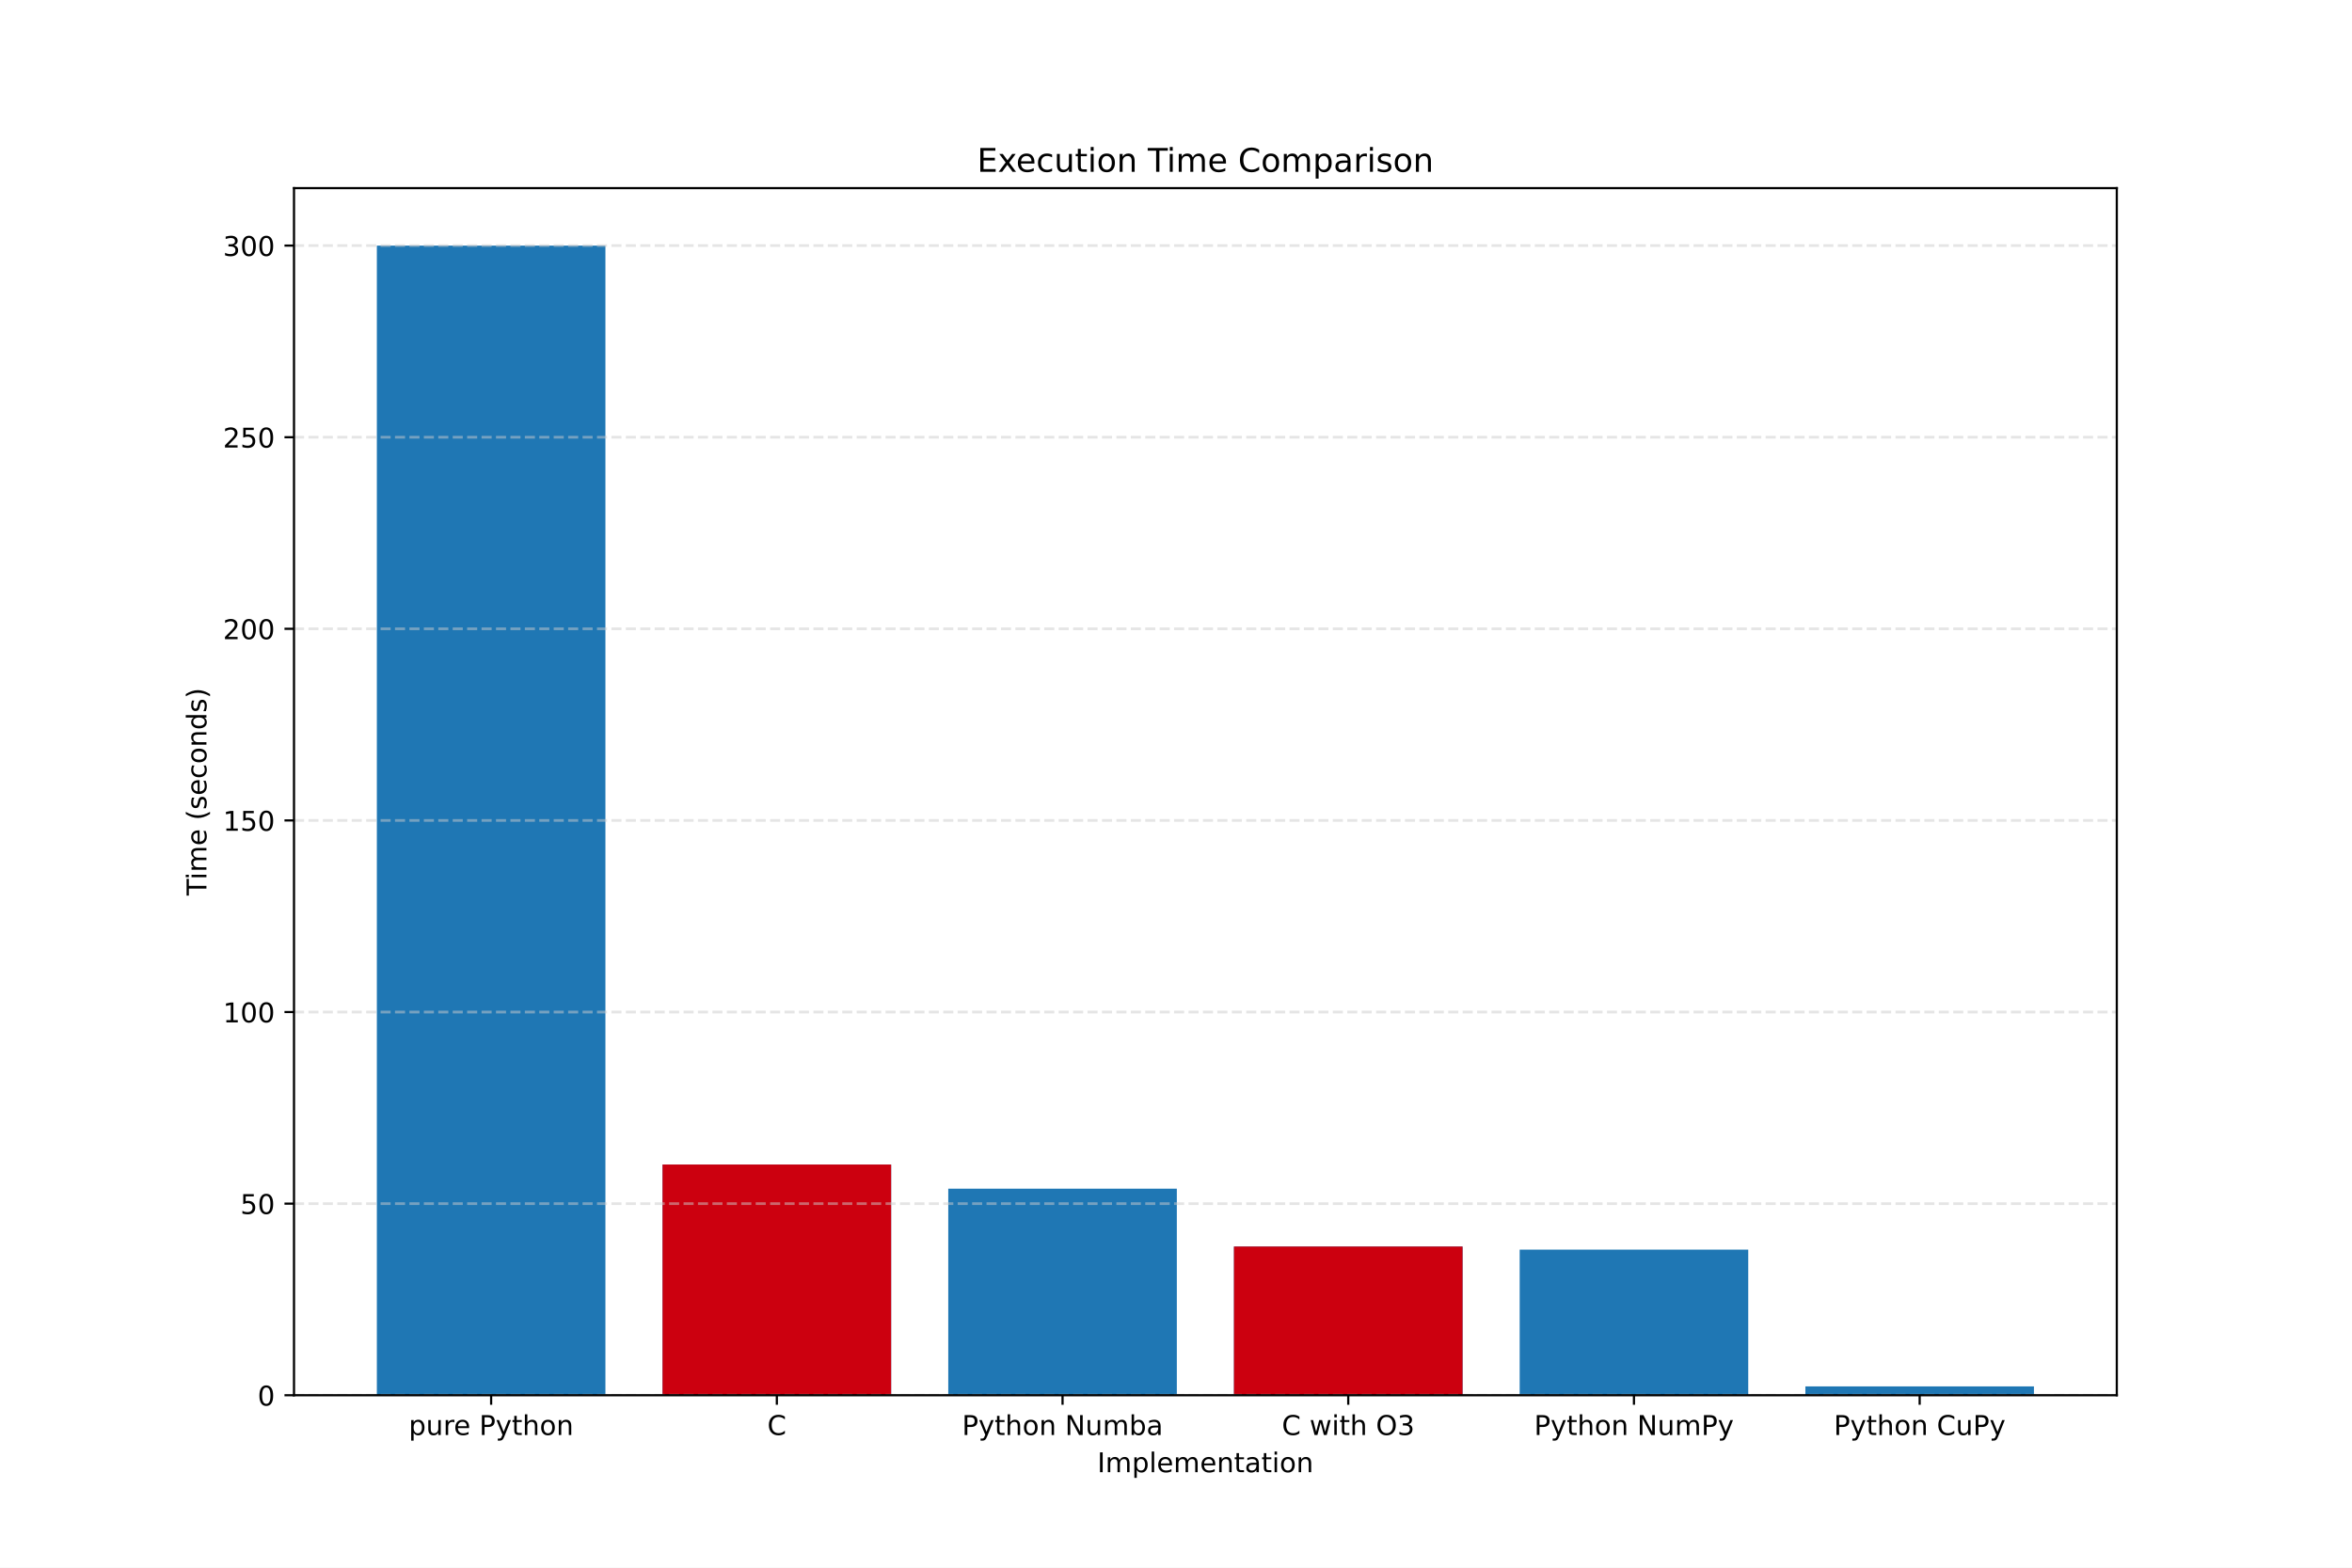
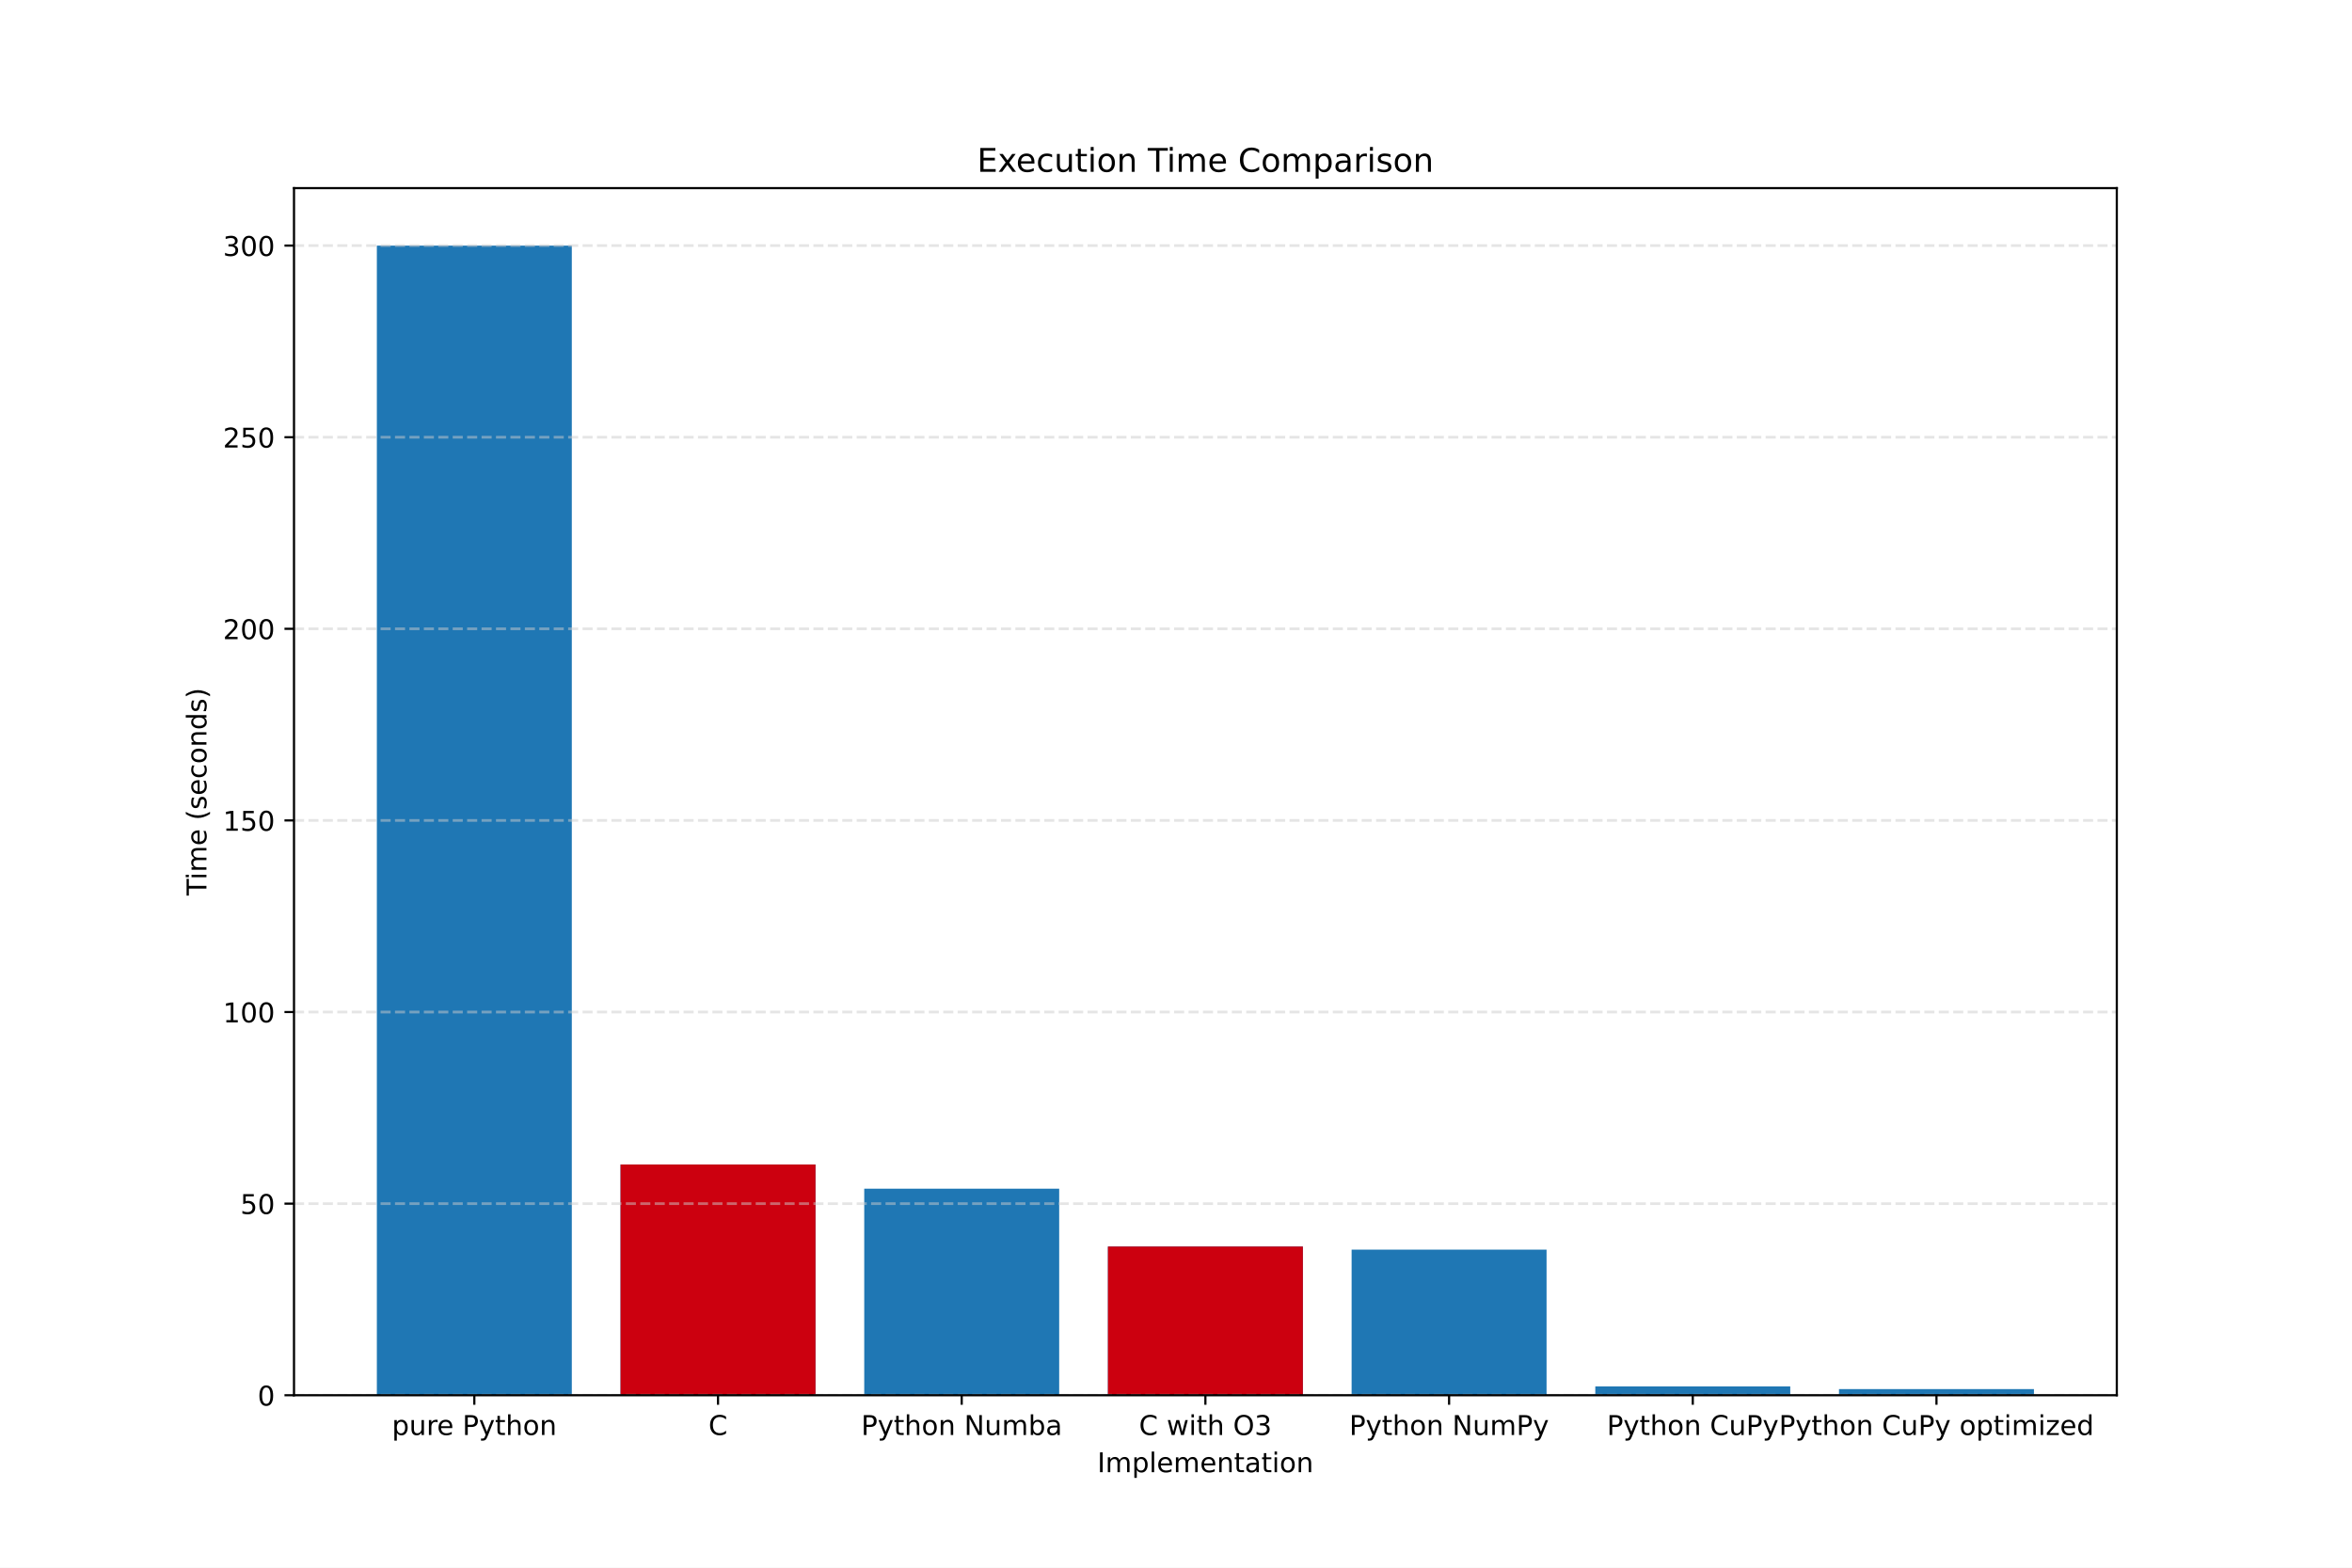
<svg xmlns="http://www.w3.org/2000/svg" xmlns:xlink="http://www.w3.org/1999/xlink" width="864pt" height="576pt" viewBox="0 0 864 576" version="1.1">
  <defs>
    <style type="text/css">*{stroke-linejoin: round; stroke-linecap: butt}</style>
  </defs>
  <g id="figure_1">
    <g id="patch_1">
      <path d="M 0 576  L 864 576  L 864 0  L 0 0  z " style="fill: #ffffff" />
    </g>
    <g id="axes_1">
      <g id="patch_2">
        <path d="M 108 512.64  L 777.6 512.64  L 777.6 69.12  L 108 69.12  z " style="fill: #ffffff" />
      </g>
      <g id="patch_3">
-         <path d="M 138.436 512.64  L 222.399 512.64  L 222.399 90.24  L 138.436 90.24  z " clip-path="url(#pf02245641f)" style="fill: #1f77b4" />
+         <path d="M 138.436 512.64  L 210.051 512.64  L 210.051 90.24  L 138.436 90.24  z " clip-path="url(#pe6ec5a07e6)" style="fill: #1f77b4" />
      </g>
      <g id="patch_4">
-         <path d="M 243.389 512.64  L 327.352 512.64  L 327.352 427.878  L 243.389 427.878  z " clip-path="url(#pf02245641f)" style="fill: #1f77b4" />
+         <path d="M 227.955 512.64  L 299.57 512.64  L 299.57 427.878  L 227.955 427.878  z " clip-path="url(#pe6ec5a07e6)" style="fill: #1f77b4" />
      </g>
      <g id="patch_5">
-         <path d="M 348.342 512.64  L 432.305 512.64  L 432.305 436.749  L 348.342 436.749  z " clip-path="url(#pf02245641f)" style="fill: #1f77b4" />
+         <path d="M 317.474 512.64  L 389.089 512.64  L 389.089 436.749  L 317.474 436.749  z " clip-path="url(#pe6ec5a07e6)" style="fill: #1f77b4" />
      </g>
      <g id="patch_6">
-         <path d="M 453.295 512.64  L 537.258 512.64  L 537.258 458.01  L 453.295 458.01  z " clip-path="url(#pf02245641f)" style="fill: #1f77b4" />
+         <path d="M 406.993 512.64  L 478.607 512.64  L 478.607 458.01  L 406.993 458.01  z " clip-path="url(#pe6ec5a07e6)" style="fill: #1f77b4" />
      </g>
      <g id="patch_7">
-         <path d="M 558.248 512.64  L 642.211 512.64  L 642.211 459.136  L 558.248 459.136  z " clip-path="url(#pf02245641f)" style="fill: #1f77b4" />
+         <path d="M 496.511 512.64  L 568.126 512.64  L 568.126 459.136  L 496.511 459.136  z " clip-path="url(#pe6ec5a07e6)" style="fill: #1f77b4" />
      </g>
      <g id="patch_8">
-         <path d="M 663.201 512.64  L 747.164 512.64  L 747.164 509.402  L 663.201 509.402  z " clip-path="url(#pf02245641f)" style="fill: #1f77b4" />
+         <path d="M 586.03 512.64  L 657.645 512.64  L 657.645 509.402  L 586.03 509.402  z " clip-path="url(#pe6ec5a07e6)" style="fill: #1f77b4" />
      </g>
      <g id="patch_9">
-         <path d="M 453.295 512.64  L 537.258 512.64  L 537.258 458.01  L 453.295 458.01  z " clip-path="url(#pf02245641f)" style="fill: #cc000f" />
+         <path d="M 675.549 512.64  L 747.164 512.64  L 747.164 510.387  L 675.549 510.387  z " clip-path="url(#pe6ec5a07e6)" style="fill: #1f77b4" />
      </g>
      <g id="patch_10">
-         <path d="M 243.389 512.64  L 327.352 512.64  L 327.352 427.878  L 243.389 427.878  z " clip-path="url(#pf02245641f)" style="fill: #cc000f" />
+         <path d="M 406.993 512.64  L 478.607 512.64  L 478.607 458.01  L 406.993 458.01  z " clip-path="url(#pe6ec5a07e6)" style="fill: #cc000f" />
+       </g>
+       <g id="patch_11">
+         <path d="M 227.955 512.64  L 299.57 512.64  L 299.57 427.878  L 227.955 427.878  z " clip-path="url(#pe6ec5a07e6)" style="fill: #cc000f" />
      </g>
      <g id="matplotlib.axis_1">
        <g id="xtick_1">
          <g id="line2d_1">
            <defs>
-               <path id="m88e95338ba" d="M 0 0  L 0 3.5  " style="stroke: #000000; stroke-width: 0.8" />
+               <path id="m518a3a9636" d="M 0 0  L 0 3.5  " style="stroke: #000000; stroke-width: 0.8" />
            </defs>
            <g>
-               <use xlink:href="#m88e95338ba" x="180.418" y="512.64" style="stroke: #000000; stroke-width: 0.8" />
+               <use xlink:href="#m518a3a9636" x="174.244" y="512.64" style="stroke: #000000; stroke-width: 0.8" />
            </g>
          </g>
          <g id="text_1">
-             <g transform="translate(150.1347 527.2384) scale(0.1 -0.1)">
+             <g transform="translate(143.961 527.2384) scale(0.1 -0.1)">
              <defs>
                <path id="DejaVuSans-70" d="M 1159 525  L 1159 -1331  L 581 -1331  L 581 3500  L 1159 3500  L 1159 2969  Q 1341 3281 1617 3432  Q 1894 3584 2278 3584  Q 2916 3584 3314 3078  Q 3713 2572 3713 1747  Q 3713 922 3314 415  Q 2916 -91 2278 -91  Q 1894 -91 1617 61  Q 1341 213 1159 525  z M 3116 1747  Q 3116 2381 2855 2742  Q 2594 3103 2138 3103  Q 1681 3103 1420 2742  Q 1159 2381 1159 1747  Q 1159 1113 1420 752  Q 1681 391 2138 391  Q 2594 391 2855 752  Q 3116 1113 3116 1747  z " transform="scale(0.015625)" />
                <path id="DejaVuSans-75" d="M 544 1381  L 544 3500  L 1119 3500  L 1119 1403  Q 1119 906 1312 657  Q 1506 409 1894 409  Q 2359 409 2629 706  Q 2900 1003 2900 1516  L 2900 3500  L 3475 3500  L 3475 0  L 2900 0  L 2900 538  Q 2691 219 2414 64  Q 2138 -91 1772 -91  Q 1169 -91 856 284  Q 544 659 544 1381  z M 1991 3584  L 1991 3584  z " transform="scale(0.015625)" />
                <path id="DejaVuSans-72" d="M 2631 2963  Q 2534 3019 2420 3045  Q 2306 3072 2169 3072  Q 1681 3072 1420 2755  Q 1159 2438 1159 1844  L 1159 0  L 581 0  L 581 3500  L 1159 3500  L 1159 2956  Q 1341 3275 1631 3429  Q 1922 3584 2338 3584  Q 2397 3584 2469 3576  Q 2541 3569 2628 3553  L 2631 2963  z " transform="scale(0.015625)" />
                <path id="DejaVuSans-65" d="M 3597 1894  L 3597 1613  L 953 1613  Q 991 1019 1311 708  Q 1631 397 2203 397  Q 2534 397 2845 478  Q 3156 559 3463 722  L 3463 178  Q 3153 47 2828 -22  Q 2503 -91 2169 -91  Q 1331 -91 842 396  Q 353 884 353 1716  Q 353 2575 817 3079  Q 1281 3584 2069 3584  Q 2775 3584 3186 3129  Q 3597 2675 3597 1894  z M 3022 2063  Q 3016 2534 2758 2815  Q 2500 3097 2075 3097  Q 1594 3097 1305 2825  Q 1016 2553 972 2059  L 3022 2063  z " transform="scale(0.015625)" />
                <path id="DejaVuSans-20" transform="scale(0.015625)" />
                <path id="DejaVuSans-50" d="M 1259 4147  L 1259 2394  L 2053 2394  Q 2494 2394 2734 2622  Q 2975 2850 2975 3272  Q 2975 3691 2734 3919  Q 2494 4147 2053 4147  L 1259 4147  z M 628 4666  L 2053 4666  Q 2838 4666 3239 4311  Q 3641 3956 3641 3272  Q 3641 2581 3239 2228  Q 2838 1875 2053 1875  L 1259 1875  L 1259 0  L 628 0  L 628 4666  z " transform="scale(0.015625)" />
                <path id="DejaVuSans-79" d="M 2059 -325  Q 1816 -950 1584 -1140  Q 1353 -1331 966 -1331  L 506 -1331  L 506 -850  L 844 -850  Q 1081 -850 1212 -737  Q 1344 -625 1503 -206  L 1606 56  L 191 3500  L 800 3500  L 1894 763  L 2988 3500  L 3597 3500  L 2059 -325  z " transform="scale(0.015625)" />
                <path id="DejaVuSans-74" d="M 1172 4494  L 1172 3500  L 2356 3500  L 2356 3053  L 1172 3053  L 1172 1153  Q 1172 725 1289 603  Q 1406 481 1766 481  L 2356 481  L 2356 0  L 1766 0  Q 1100 0 847 248  Q 594 497 594 1153  L 594 3053  L 172 3053  L 172 3500  L 594 3500  L 594 4494  L 1172 4494  z " transform="scale(0.015625)" />
                <path id="DejaVuSans-68" d="M 3513 2113  L 3513 0  L 2938 0  L 2938 2094  Q 2938 2591 2744 2837  Q 2550 3084 2163 3084  Q 1697 3084 1428 2787  Q 1159 2491 1159 1978  L 1159 0  L 581 0  L 581 4863  L 1159 4863  L 1159 2956  Q 1366 3272 1645 3428  Q 1925 3584 2291 3584  Q 2894 3584 3203 3211  Q 3513 2838 3513 2113  z " transform="scale(0.015625)" />
                <path id="DejaVuSans-6f" d="M 1959 3097  Q 1497 3097 1228 2736  Q 959 2375 959 1747  Q 959 1119 1226 758  Q 1494 397 1959 397  Q 2419 397 2687 759  Q 2956 1122 2956 1747  Q 2956 2369 2687 2733  Q 2419 3097 1959 3097  z M 1959 3584  Q 2709 3584 3137 3096  Q 3566 2609 3566 1747  Q 3566 888 3137 398  Q 2709 -91 1959 -91  Q 1206 -91 779 398  Q 353 888 353 1747  Q 353 2609 779 3096  Q 1206 3584 1959 3584  z " transform="scale(0.015625)" />
                <path id="DejaVuSans-6e" d="M 3513 2113  L 3513 0  L 2938 0  L 2938 2094  Q 2938 2591 2744 2837  Q 2550 3084 2163 3084  Q 1697 3084 1428 2787  Q 1159 2491 1159 1978  L 1159 0  L 581 0  L 581 3500  L 1159 3500  L 1159 2956  Q 1366 3272 1645 3428  Q 1925 3584 2291 3584  Q 2894 3584 3203 3211  Q 3513 2838 3513 2113  z " transform="scale(0.015625)" />
              </defs>
              <use xlink:href="#DejaVuSans-70" />
              <use xlink:href="#DejaVuSans-75" x="63.477" />
              <use xlink:href="#DejaVuSans-72" x="126.855" />
              <use xlink:href="#DejaVuSans-65" x="165.719" />
              <use xlink:href="#DejaVuSans-20" x="227.242" />
              <use xlink:href="#DejaVuSans-50" x="259.029" />
              <use xlink:href="#DejaVuSans-79" x="319.332" />
              <use xlink:href="#DejaVuSans-74" x="378.512" />
              <use xlink:href="#DejaVuSans-68" x="417.721" />
              <use xlink:href="#DejaVuSans-6f" x="481.1" />
              <use xlink:href="#DejaVuSans-6e" x="542.281" />
            </g>
          </g>
        </g>
        <g id="xtick_2">
          <g id="line2d_2">
            <g>
-               <use xlink:href="#m88e95338ba" x="285.371" y="512.64" style="stroke: #000000; stroke-width: 0.8" />
+               <use xlink:href="#m518a3a9636" x="263.763" y="512.64" style="stroke: #000000; stroke-width: 0.8" />
            </g>
          </g>
          <g id="text_2">
-             <g transform="translate(281.8791 527.2384) scale(0.1 -0.1)">
+             <g transform="translate(260.2712 527.2384) scale(0.1 -0.1)">
              <defs>
                <path id="DejaVuSans-43" d="M 4122 4306  L 4122 3641  Q 3803 3938 3442 4084  Q 3081 4231 2675 4231  Q 1875 4231 1450 3742  Q 1025 3253 1025 2328  Q 1025 1406 1450 917  Q 1875 428 2675 428  Q 3081 428 3442 575  Q 3803 722 4122 1019  L 4122 359  Q 3791 134 3420 21  Q 3050 -91 2638 -91  Q 1578 -91 968 557  Q 359 1206 359 2328  Q 359 3453 968 4101  Q 1578 4750 2638 4750  Q 3056 4750 3426 4639  Q 3797 4528 4122 4306  z " transform="scale(0.015625)" />
              </defs>
              <use xlink:href="#DejaVuSans-43" />
            </g>
          </g>
        </g>
        <g id="xtick_3">
          <g id="line2d_3">
            <g>
-               <use xlink:href="#m88e95338ba" x="390.324" y="512.64" style="stroke: #000000; stroke-width: 0.8" />
+               <use xlink:href="#m518a3a9636" x="353.281" y="512.64" style="stroke: #000000; stroke-width: 0.8" />
            </g>
          </g>
          <g id="text_3">
-             <g transform="translate(353.3852 527.2384) scale(0.1 -0.1)">
+             <g transform="translate(316.343 527.2384) scale(0.1 -0.1)">
              <defs>
                <path id="DejaVuSans-4e" d="M 628 4666  L 1478 4666  L 3547 763  L 3547 4666  L 4159 4666  L 4159 0  L 3309 0  L 1241 3903  L 1241 0  L 628 0  L 628 4666  z " transform="scale(0.015625)" />
                <path id="DejaVuSans-6d" d="M 3328 2828  Q 3544 3216 3844 3400  Q 4144 3584 4550 3584  Q 5097 3584 5394 3201  Q 5691 2819 5691 2113  L 5691 0  L 5113 0  L 5113 2094  Q 5113 2597 4934 2840  Q 4756 3084 4391 3084  Q 3944 3084 3684 2787  Q 3425 2491 3425 1978  L 3425 0  L 2847 0  L 2847 2094  Q 2847 2600 2669 2842  Q 2491 3084 2119 3084  Q 1678 3084 1418 2786  Q 1159 2488 1159 1978  L 1159 0  L 581 0  L 581 3500  L 1159 3500  L 1159 2956  Q 1356 3278 1631 3431  Q 1906 3584 2284 3584  Q 2666 3584 2933 3390  Q 3200 3197 3328 2828  z " transform="scale(0.015625)" />
                <path id="DejaVuSans-62" d="M 3116 1747  Q 3116 2381 2855 2742  Q 2594 3103 2138 3103  Q 1681 3103 1420 2742  Q 1159 2381 1159 1747  Q 1159 1113 1420 752  Q 1681 391 2138 391  Q 2594 391 2855 752  Q 3116 1113 3116 1747  z M 1159 2969  Q 1341 3281 1617 3432  Q 1894 3584 2278 3584  Q 2916 3584 3314 3078  Q 3713 2572 3713 1747  Q 3713 922 3314 415  Q 2916 -91 2278 -91  Q 1894 -91 1617 61  Q 1341 213 1159 525  L 1159 0  L 581 0  L 581 4863  L 1159 4863  L 1159 2969  z " transform="scale(0.015625)" />
                <path id="DejaVuSans-61" d="M 2194 1759  Q 1497 1759 1228 1600  Q 959 1441 959 1056  Q 959 750 1161 570  Q 1363 391 1709 391  Q 2188 391 2477 730  Q 2766 1069 2766 1631  L 2766 1759  L 2194 1759  z M 3341 1997  L 3341 0  L 2766 0  L 2766 531  Q 2569 213 2275 61  Q 1981 -91 1556 -91  Q 1019 -91 701 211  Q 384 513 384 1019  Q 384 1609 779 1909  Q 1175 2209 1959 2209  L 2766 2209  L 2766 2266  Q 2766 2663 2505 2880  Q 2244 3097 1772 3097  Q 1472 3097 1187 3025  Q 903 2953 641 2809  L 641 3341  Q 956 3463 1253 3523  Q 1550 3584 1831 3584  Q 2591 3584 2966 3190  Q 3341 2797 3341 1997  z " transform="scale(0.015625)" />
              </defs>
              <use xlink:href="#DejaVuSans-50" />
              <use xlink:href="#DejaVuSans-79" x="60.303" />
              <use xlink:href="#DejaVuSans-74" x="119.482" />
              <use xlink:href="#DejaVuSans-68" x="158.691" />
              <use xlink:href="#DejaVuSans-6f" x="222.07" />
              <use xlink:href="#DejaVuSans-6e" x="283.252" />
              <use xlink:href="#DejaVuSans-20" x="346.631" />
              <use xlink:href="#DejaVuSans-4e" x="378.418" />
              <use xlink:href="#DejaVuSans-75" x="453.223" />
              <use xlink:href="#DejaVuSans-6d" x="516.602" />
              <use xlink:href="#DejaVuSans-62" x="614.014" />
              <use xlink:href="#DejaVuSans-61" x="677.49" />
            </g>
          </g>
        </g>
        <g id="xtick_4">
          <g id="line2d_4">
            <g>
-               <use xlink:href="#m88e95338ba" x="495.276" y="512.64" style="stroke: #000000; stroke-width: 0.8" />
+               <use xlink:href="#m518a3a9636" x="442.8" y="512.64" style="stroke: #000000; stroke-width: 0.8" />
            </g>
          </g>
          <g id="text_4">
-             <g transform="translate(470.8827 527.2384) scale(0.1 -0.1)">
+             <g transform="translate(418.4062 527.2384) scale(0.1 -0.1)">
              <defs>
                <path id="DejaVuSans-77" d="M 269 3500  L 844 3500  L 1563 769  L 2278 3500  L 2956 3500  L 3675 769  L 4391 3500  L 4966 3500  L 4050 0  L 3372 0  L 2619 2869  L 1863 0  L 1184 0  L 269 3500  z " transform="scale(0.015625)" />
                <path id="DejaVuSans-69" d="M 603 3500  L 1178 3500  L 1178 0  L 603 0  L 603 3500  z M 603 4863  L 1178 4863  L 1178 4134  L 603 4134  L 603 4863  z " transform="scale(0.015625)" />
                <path id="DejaVuSans-4f" d="M 2522 4238  Q 1834 4238 1429 3725  Q 1025 3213 1025 2328  Q 1025 1447 1429 934  Q 1834 422 2522 422  Q 3209 422 3611 934  Q 4013 1447 4013 2328  Q 4013 3213 3611 3725  Q 3209 4238 2522 4238  z M 2522 4750  Q 3503 4750 4090 4092  Q 4678 3434 4678 2328  Q 4678 1225 4090 567  Q 3503 -91 2522 -91  Q 1538 -91 948 565  Q 359 1222 359 2328  Q 359 3434 948 4092  Q 1538 4750 2522 4750  z " transform="scale(0.015625)" />
                <path id="DejaVuSans-33" d="M 2597 2516  Q 3050 2419 3304 2112  Q 3559 1806 3559 1356  Q 3559 666 3084 287  Q 2609 -91 1734 -91  Q 1441 -91 1130 -33  Q 819 25 488 141  L 488 750  Q 750 597 1062 519  Q 1375 441 1716 441  Q 2309 441 2620 675  Q 2931 909 2931 1356  Q 2931 1769 2642 2001  Q 2353 2234 1838 2234  L 1294 2234  L 1294 2753  L 1863 2753  Q 2328 2753 2575 2939  Q 2822 3125 2822 3475  Q 2822 3834 2567 4026  Q 2313 4219 1838 4219  Q 1578 4219 1281 4162  Q 984 4106 628 3988  L 628 4550  Q 988 4650 1302 4700  Q 1616 4750 1894 4750  Q 2613 4750 3031 4423  Q 3450 4097 3450 3541  Q 3450 3153 3228 2886  Q 3006 2619 2597 2516  z " transform="scale(0.015625)" />
              </defs>
              <use xlink:href="#DejaVuSans-43" />
              <use xlink:href="#DejaVuSans-20" x="69.824" />
              <use xlink:href="#DejaVuSans-77" x="101.611" />
              <use xlink:href="#DejaVuSans-69" x="183.398" />
              <use xlink:href="#DejaVuSans-74" x="211.182" />
              <use xlink:href="#DejaVuSans-68" x="250.391" />
              <use xlink:href="#DejaVuSans-20" x="313.77" />
              <use xlink:href="#DejaVuSans-4f" x="345.557" />
              <use xlink:href="#DejaVuSans-33" x="424.268" />
            </g>
          </g>
        </g>
        <g id="xtick_5">
          <g id="line2d_5">
            <g>
-               <use xlink:href="#m88e95338ba" x="600.229" y="512.64" style="stroke: #000000; stroke-width: 0.8" />
+               <use xlink:href="#m518a3a9636" x="532.319" y="512.64" style="stroke: #000000; stroke-width: 0.8" />
            </g>
          </g>
          <g id="text_5">
-             <g transform="translate(563.5552 527.2384) scale(0.1 -0.1)">
+             <g transform="translate(495.6445 527.2384) scale(0.1 -0.1)">
              <use xlink:href="#DejaVuSans-50" />
              <use xlink:href="#DejaVuSans-79" x="60.303" />
              <use xlink:href="#DejaVuSans-74" x="119.482" />
              <use xlink:href="#DejaVuSans-68" x="158.691" />
              <use xlink:href="#DejaVuSans-6f" x="222.07" />
              <use xlink:href="#DejaVuSans-6e" x="283.252" />
              <use xlink:href="#DejaVuSans-20" x="346.631" />
              <use xlink:href="#DejaVuSans-4e" x="378.418" />
              <use xlink:href="#DejaVuSans-75" x="453.223" />
              <use xlink:href="#DejaVuSans-6d" x="516.602" />
              <use xlink:href="#DejaVuSans-50" x="614.014" />
              <use xlink:href="#DejaVuSans-79" x="674.316" />
            </g>
          </g>
        </g>
        <g id="xtick_6">
          <g id="line2d_6">
            <g>
-               <use xlink:href="#m88e95338ba" x="705.182" y="512.64" style="stroke: #000000; stroke-width: 0.8" />
+               <use xlink:href="#m518a3a9636" x="621.837" y="512.64" style="stroke: #000000; stroke-width: 0.8" />
            </g>
          </g>
          <g id="text_6">
-             <g transform="translate(673.6278 527.2384) scale(0.1 -0.1)">
+             <g transform="translate(590.2827 527.2384) scale(0.1 -0.1)">
              <use xlink:href="#DejaVuSans-50" />
              <use xlink:href="#DejaVuSans-79" x="60.303" />
              <use xlink:href="#DejaVuSans-74" x="119.482" />
              <use xlink:href="#DejaVuSans-68" x="158.691" />
              <use xlink:href="#DejaVuSans-6f" x="222.07" />
              <use xlink:href="#DejaVuSans-6e" x="283.252" />
              <use xlink:href="#DejaVuSans-20" x="346.631" />
              <use xlink:href="#DejaVuSans-43" x="378.418" />
              <use xlink:href="#DejaVuSans-75" x="448.242" />
              <use xlink:href="#DejaVuSans-50" x="511.621" />
              <use xlink:href="#DejaVuSans-79" x="571.924" />
            </g>
          </g>
        </g>
-         <g id="text_7">
+         <g id="xtick_7">
+           <g id="line2d_7">
+             <g>
+               <use xlink:href="#m518a3a9636" x="711.356" y="512.64" style="stroke: #000000; stroke-width: 0.8" />
+             </g>
+           </g>
+           <g id="text_7">
+             <g transform="translate(653.4952 527.2384) scale(0.1 -0.1)">
+               <defs>
+                 <path id="DejaVuSans-7a" d="M 353 3500  L 3084 3500  L 3084 2975  L 922 459  L 3084 459  L 3084 0  L 275 0  L 275 525  L 2438 3041  L 353 3041  L 353 3500  z " transform="scale(0.015625)" />
+                 <path id="DejaVuSans-64" d="M 2906 2969  L 2906 4863  L 3481 4863  L 3481 0  L 2906 0  L 2906 525  Q 2725 213 2448 61  Q 2172 -91 1784 -91  Q 1150 -91 751 415  Q 353 922 353 1747  Q 353 2572 751 3078  Q 1150 3584 1784 3584  Q 2172 3584 2448 3432  Q 2725 3281 2906 2969  z M 947 1747  Q 947 1113 1208 752  Q 1469 391 1925 391  Q 2381 391 2643 752  Q 2906 1113 2906 1747  Q 2906 2381 2643 2742  Q 2381 3103 1925 3103  Q 1469 3103 1208 2742  Q 947 2381 947 1747  z " transform="scale(0.015625)" />
+               </defs>
+               <use xlink:href="#DejaVuSans-50" />
+               <use xlink:href="#DejaVuSans-79" x="60.303" />
+               <use xlink:href="#DejaVuSans-74" x="119.482" />
+               <use xlink:href="#DejaVuSans-68" x="158.691" />
+               <use xlink:href="#DejaVuSans-6f" x="222.07" />
+               <use xlink:href="#DejaVuSans-6e" x="283.252" />
+               <use xlink:href="#DejaVuSans-20" x="346.631" />
+               <use xlink:href="#DejaVuSans-43" x="378.418" />
+               <use xlink:href="#DejaVuSans-75" x="448.242" />
+               <use xlink:href="#DejaVuSans-50" x="511.621" />
+               <use xlink:href="#DejaVuSans-79" x="571.924" />
+               <use xlink:href="#DejaVuSans-20" x="631.104" />
+               <use xlink:href="#DejaVuSans-6f" x="662.891" />
+               <use xlink:href="#DejaVuSans-70" x="724.072" />
+               <use xlink:href="#DejaVuSans-74" x="787.549" />
+               <use xlink:href="#DejaVuSans-69" x="826.758" />
+               <use xlink:href="#DejaVuSans-6d" x="854.541" />
+               <use xlink:href="#DejaVuSans-69" x="951.953" />
+               <use xlink:href="#DejaVuSans-7a" x="979.736" />
+               <use xlink:href="#DejaVuSans-65" x="1032.227" />
+               <use xlink:href="#DejaVuSans-64" x="1093.75" />
+             </g>
+           </g>
+         </g>
+         <g id="text_8">
          <g transform="translate(403.0977 540.9166) scale(0.1 -0.1)">
            <defs>
              <path id="DejaVuSans-49" d="M 628 4666  L 1259 4666  L 1259 0  L 628 0  L 628 4666  z " transform="scale(0.015625)" />
              <path id="DejaVuSans-6c" d="M 603 4863  L 1178 4863  L 1178 0  L 603 0  L 603 4863  z " transform="scale(0.015625)" />
            </defs>
            <use xlink:href="#DejaVuSans-49" />
            <use xlink:href="#DejaVuSans-6d" x="29.492" />
            <use xlink:href="#DejaVuSans-70" x="126.904" />
            <use xlink:href="#DejaVuSans-6c" x="190.381" />
            <use xlink:href="#DejaVuSans-65" x="218.164" />
            <use xlink:href="#DejaVuSans-6d" x="279.688" />
            <use xlink:href="#DejaVuSans-65" x="377.1" />
            <use xlink:href="#DejaVuSans-6e" x="438.623" />
            <use xlink:href="#DejaVuSans-74" x="502.002" />
            <use xlink:href="#DejaVuSans-61" x="541.211" />
            <use xlink:href="#DejaVuSans-74" x="602.49" />
            <use xlink:href="#DejaVuSans-69" x="641.699" />
            <use xlink:href="#DejaVuSans-6f" x="669.482" />
            <use xlink:href="#DejaVuSans-6e" x="730.664" />
          </g>
        </g>
      </g>
      <g id="matplotlib.axis_2">
        <g id="ytick_1">
-           <g id="line2d_7">
-             <path d="M 108 512.64  L 777.6 512.64  " clip-path="url(#pf02245641f)" style="fill: none; stroke-dasharray: 3.7,1.6; stroke-dashoffset: 0; stroke: #cccccc; stroke-opacity: 0.5" />
-           </g>
          <g id="line2d_8">
+             <path d="M 108 512.64  L 777.6 512.64  " clip-path="url(#pe6ec5a07e6)" style="fill: none; stroke-dasharray: 3.7,1.6; stroke-dashoffset: 0; stroke: #cccccc; stroke-opacity: 0.5" />
+           </g>
+           <g id="line2d_9">
            <defs>
-               <path id="m8bcc3b4eda" d="M 0 0  L -3.5 0  " style="stroke: #000000; stroke-width: 0.8" />
+               <path id="mc161f2dc91" d="M 0 0  L -3.5 0  " style="stroke: #000000; stroke-width: 0.8" />
            </defs>
            <g>
-               <use xlink:href="#m8bcc3b4eda" x="108" y="512.64" style="stroke: #000000; stroke-width: 0.8" />
-             </g>
-           </g>
-           <g id="text_8">
+               <use xlink:href="#mc161f2dc91" x="108" y="512.64" style="stroke: #000000; stroke-width: 0.8" />
+             </g>
+           </g>
+           <g id="text_9">
            <g transform="translate(94.6375 516.4392) scale(0.1 -0.1)">
              <defs>
                <path id="DejaVuSans-30" d="M 2034 4250  Q 1547 4250 1301 3770  Q 1056 3291 1056 2328  Q 1056 1369 1301 889  Q 1547 409 2034 409  Q 2525 409 2770 889  Q 3016 1369 3016 2328  Q 3016 3291 2770 3770  Q 2525 4250 2034 4250  z M 2034 4750  Q 2819 4750 3233 4129  Q 3647 3509 3647 2328  Q 3647 1150 3233 529  Q 2819 -91 2034 -91  Q 1250 -91 836 529  Q 422 1150 422 2328  Q 422 3509 836 4129  Q 1250 4750 2034 4750  z " transform="scale(0.015625)" />
              </defs>
              <use xlink:href="#DejaVuSans-30" />
            </g>
          </g>
        </g>
        <g id="ytick_2">
-           <g id="line2d_9">
-             <path d="M 108 442.24  L 777.6 442.24  " clip-path="url(#pf02245641f)" style="fill: none; stroke-dasharray: 3.7,1.6; stroke-dashoffset: 0; stroke: #cccccc; stroke-opacity: 0.5" />
-           </g>
          <g id="line2d_10">
-             <g>
-               <use xlink:href="#m8bcc3b4eda" x="108" y="442.24" style="stroke: #000000; stroke-width: 0.8" />
-             </g>
-           </g>
-           <g id="text_9">
+             <path d="M 108 442.24  L 777.6 442.24  " clip-path="url(#pe6ec5a07e6)" style="fill: none; stroke-dasharray: 3.7,1.6; stroke-dashoffset: 0; stroke: #cccccc; stroke-opacity: 0.5" />
+           </g>
+           <g id="line2d_11">
+             <g>
+               <use xlink:href="#mc161f2dc91" x="108" y="442.24" style="stroke: #000000; stroke-width: 0.8" />
+             </g>
+           </g>
+           <g id="text_10">
            <g transform="translate(88.275 446.0392) scale(0.1 -0.1)">
              <defs>
                <path id="DejaVuSans-35" d="M 691 4666  L 3169 4666  L 3169 4134  L 1269 4134  L 1269 2991  Q 1406 3038 1543 3061  Q 1681 3084 1819 3084  Q 2600 3084 3056 2656  Q 3513 2228 3513 1497  Q 3513 744 3044 326  Q 2575 -91 1722 -91  Q 1428 -91 1123 -41  Q 819 9 494 109  L 494 744  Q 775 591 1075 516  Q 1375 441 1709 441  Q 2250 441 2565 725  Q 2881 1009 2881 1497  Q 2881 1984 2565 2268  Q 2250 2553 1709 2553  Q 1456 2553 1204 2497  Q 953 2441 691 2322  L 691 4666  z " transform="scale(0.015625)" />
              </defs>
              <use xlink:href="#DejaVuSans-35" />
              <use xlink:href="#DejaVuSans-30" x="63.623" />
            </g>
          </g>
        </g>
        <g id="ytick_3">
-           <g id="line2d_11">
-             <path d="M 108 371.84  L 777.6 371.84  " clip-path="url(#pf02245641f)" style="fill: none; stroke-dasharray: 3.7,1.6; stroke-dashoffset: 0; stroke: #cccccc; stroke-opacity: 0.5" />
-           </g>
          <g id="line2d_12">
-             <g>
-               <use xlink:href="#m8bcc3b4eda" x="108" y="371.84" style="stroke: #000000; stroke-width: 0.8" />
-             </g>
-           </g>
-           <g id="text_10">
+             <path d="M 108 371.84  L 777.6 371.84  " clip-path="url(#pe6ec5a07e6)" style="fill: none; stroke-dasharray: 3.7,1.6; stroke-dashoffset: 0; stroke: #cccccc; stroke-opacity: 0.5" />
+           </g>
+           <g id="line2d_13">
+             <g>
+               <use xlink:href="#mc161f2dc91" x="108" y="371.84" style="stroke: #000000; stroke-width: 0.8" />
+             </g>
+           </g>
+           <g id="text_11">
            <g transform="translate(81.9125 375.6392) scale(0.1 -0.1)">
              <defs>
                <path id="DejaVuSans-31" d="M 794 531  L 1825 531  L 1825 4091  L 703 3866  L 703 4441  L 1819 4666  L 2450 4666  L 2450 531  L 3481 531  L 3481 0  L 794 0  L 794 531  z " transform="scale(0.015625)" />
              </defs>
              <use xlink:href="#DejaVuSans-31" />
              <use xlink:href="#DejaVuSans-30" x="63.623" />
              <use xlink:href="#DejaVuSans-30" x="127.246" />
            </g>
          </g>
        </g>
        <g id="ytick_4">
-           <g id="line2d_13">
-             <path d="M 108 301.44  L 777.6 301.44  " clip-path="url(#pf02245641f)" style="fill: none; stroke-dasharray: 3.7,1.6; stroke-dashoffset: 0; stroke: #cccccc; stroke-opacity: 0.5" />
-           </g>
          <g id="line2d_14">
-             <g>
-               <use xlink:href="#m8bcc3b4eda" x="108" y="301.44" style="stroke: #000000; stroke-width: 0.8" />
-             </g>
-           </g>
-           <g id="text_11">
+             <path d="M 108 301.44  L 777.6 301.44  " clip-path="url(#pe6ec5a07e6)" style="fill: none; stroke-dasharray: 3.7,1.6; stroke-dashoffset: 0; stroke: #cccccc; stroke-opacity: 0.5" />
+           </g>
+           <g id="line2d_15">
+             <g>
+               <use xlink:href="#mc161f2dc91" x="108" y="301.44" style="stroke: #000000; stroke-width: 0.8" />
+             </g>
+           </g>
+           <g id="text_12">
            <g transform="translate(81.9125 305.2392) scale(0.1 -0.1)">
              <use xlink:href="#DejaVuSans-31" />
              <use xlink:href="#DejaVuSans-35" x="63.623" />
              <use xlink:href="#DejaVuSans-30" x="127.246" />
            </g>
          </g>
        </g>
        <g id="ytick_5">
-           <g id="line2d_15">
-             <path d="M 108 231.04  L 777.6 231.04  " clip-path="url(#pf02245641f)" style="fill: none; stroke-dasharray: 3.7,1.6; stroke-dashoffset: 0; stroke: #cccccc; stroke-opacity: 0.5" />
-           </g>
          <g id="line2d_16">
-             <g>
-               <use xlink:href="#m8bcc3b4eda" x="108" y="231.04" style="stroke: #000000; stroke-width: 0.8" />
-             </g>
-           </g>
-           <g id="text_12">
+             <path d="M 108 231.04  L 777.6 231.04  " clip-path="url(#pe6ec5a07e6)" style="fill: none; stroke-dasharray: 3.7,1.6; stroke-dashoffset: 0; stroke: #cccccc; stroke-opacity: 0.5" />
+           </g>
+           <g id="line2d_17">
+             <g>
+               <use xlink:href="#mc161f2dc91" x="108" y="231.04" style="stroke: #000000; stroke-width: 0.8" />
+             </g>
+           </g>
+           <g id="text_13">
            <g transform="translate(81.9125 234.8392) scale(0.1 -0.1)">
              <defs>
                <path id="DejaVuSans-32" d="M 1228 531  L 3431 531  L 3431 0  L 469 0  L 469 531  Q 828 903 1448 1529  Q 2069 2156 2228 2338  Q 2531 2678 2651 2914  Q 2772 3150 2772 3378  Q 2772 3750 2511 3984  Q 2250 4219 1831 4219  Q 1534 4219 1204 4116  Q 875 4013 500 3803  L 500 4441  Q 881 4594 1212 4672  Q 1544 4750 1819 4750  Q 2544 4750 2975 4387  Q 3406 4025 3406 3419  Q 3406 3131 3298 2873  Q 3191 2616 2906 2266  Q 2828 2175 2409 1742  Q 1991 1309 1228 531  z " transform="scale(0.015625)" />
              </defs>
              <use xlink:href="#DejaVuSans-32" />
              <use xlink:href="#DejaVuSans-30" x="63.623" />
              <use xlink:href="#DejaVuSans-30" x="127.246" />
            </g>
          </g>
        </g>
        <g id="ytick_6">
-           <g id="line2d_17">
-             <path d="M 108 160.64  L 777.6 160.64  " clip-path="url(#pf02245641f)" style="fill: none; stroke-dasharray: 3.7,1.6; stroke-dashoffset: 0; stroke: #cccccc; stroke-opacity: 0.5" />
-           </g>
          <g id="line2d_18">
-             <g>
-               <use xlink:href="#m8bcc3b4eda" x="108" y="160.64" style="stroke: #000000; stroke-width: 0.8" />
-             </g>
-           </g>
-           <g id="text_13">
+             <path d="M 108 160.64  L 777.6 160.64  " clip-path="url(#pe6ec5a07e6)" style="fill: none; stroke-dasharray: 3.7,1.6; stroke-dashoffset: 0; stroke: #cccccc; stroke-opacity: 0.5" />
+           </g>
+           <g id="line2d_19">
+             <g>
+               <use xlink:href="#mc161f2dc91" x="108" y="160.64" style="stroke: #000000; stroke-width: 0.8" />
+             </g>
+           </g>
+           <g id="text_14">
            <g transform="translate(81.9125 164.4392) scale(0.1 -0.1)">
              <use xlink:href="#DejaVuSans-32" />
              <use xlink:href="#DejaVuSans-35" x="63.623" />
              <use xlink:href="#DejaVuSans-30" x="127.246" />
            </g>
          </g>
        </g>
        <g id="ytick_7">
-           <g id="line2d_19">
-             <path d="M 108 90.24  L 777.6 90.24  " clip-path="url(#pf02245641f)" style="fill: none; stroke-dasharray: 3.7,1.6; stroke-dashoffset: 0; stroke: #cccccc; stroke-opacity: 0.5" />
-           </g>
          <g id="line2d_20">
-             <g>
-               <use xlink:href="#m8bcc3b4eda" x="108" y="90.24" style="stroke: #000000; stroke-width: 0.8" />
-             </g>
-           </g>
-           <g id="text_14">
+             <path d="M 108 90.24  L 777.6 90.24  " clip-path="url(#pe6ec5a07e6)" style="fill: none; stroke-dasharray: 3.7,1.6; stroke-dashoffset: 0; stroke: #cccccc; stroke-opacity: 0.5" />
+           </g>
+           <g id="line2d_21">
+             <g>
+               <use xlink:href="#mc161f2dc91" x="108" y="90.24" style="stroke: #000000; stroke-width: 0.8" />
+             </g>
+           </g>
+           <g id="text_15">
            <g transform="translate(81.9125 94.03922) scale(0.1 -0.1)">
              <use xlink:href="#DejaVuSans-33" />
              <use xlink:href="#DejaVuSans-30" x="63.623" />
              <use xlink:href="#DejaVuSans-30" x="127.246" />
            </g>
          </g>
        </g>
-         <g id="text_15">
+         <g id="text_16">
          <g transform="translate(75.83281 329.0417) rotate(-90) scale(0.1 -0.1)">
            <defs>
              <path id="DejaVuSans-54" d="M -19 4666  L 3928 4666  L 3928 4134  L 2272 4134  L 2272 0  L 1638 0  L 1638 4134  L -19 4134  L -19 4666  z " transform="scale(0.015625)" />
              <path id="DejaVuSans-28" d="M 1984 4856  Q 1566 4138 1362 3434  Q 1159 2731 1159 2009  Q 1159 1288 1364 580  Q 1569 -128 1984 -844  L 1484 -844  Q 1016 -109 783 600  Q 550 1309 550 2009  Q 550 2706 781 3412  Q 1013 4119 1484 4856  L 1984 4856  z " transform="scale(0.015625)" />
              <path id="DejaVuSans-73" d="M 2834 3397  L 2834 2853  Q 2591 2978 2328 3040  Q 2066 3103 1784 3103  Q 1356 3103 1142 2972  Q 928 2841 928 2578  Q 928 2378 1081 2264  Q 1234 2150 1697 2047  L 1894 2003  Q 2506 1872 2764 1633  Q 3022 1394 3022 966  Q 3022 478 2636 193  Q 2250 -91 1575 -91  Q 1294 -91 989 -36  Q 684 19 347 128  L 347 722  Q 666 556 975 473  Q 1284 391 1588 391  Q 1994 391 2212 530  Q 2431 669 2431 922  Q 2431 1156 2273 1281  Q 2116 1406 1581 1522  L 1381 1569  Q 847 1681 609 1914  Q 372 2147 372 2553  Q 372 3047 722 3315  Q 1072 3584 1716 3584  Q 2034 3584 2315 3537  Q 2597 3491 2834 3397  z " transform="scale(0.015625)" />
              <path id="DejaVuSans-63" d="M 3122 3366  L 3122 2828  Q 2878 2963 2633 3030  Q 2388 3097 2138 3097  Q 1578 3097 1268 2742  Q 959 2388 959 1747  Q 959 1106 1268 751  Q 1578 397 2138 397  Q 2388 397 2633 464  Q 2878 531 3122 666  L 3122 134  Q 2881 22 2623 -34  Q 2366 -91 2075 -91  Q 1284 -91 818 406  Q 353 903 353 1747  Q 353 2603 823 3093  Q 1294 3584 2113 3584  Q 2378 3584 2631 3529  Q 2884 3475 3122 3366  z " transform="scale(0.015625)" />
-               <path id="DejaVuSans-64" d="M 2906 2969  L 2906 4863  L 3481 4863  L 3481 0  L 2906 0  L 2906 525  Q 2725 213 2448 61  Q 2172 -91 1784 -91  Q 1150 -91 751 415  Q 353 922 353 1747  Q 353 2572 751 3078  Q 1150 3584 1784 3584  Q 2172 3584 2448 3432  Q 2725 3281 2906 2969  z M 947 1747  Q 947 1113 1208 752  Q 1469 391 1925 391  Q 2381 391 2643 752  Q 2906 1113 2906 1747  Q 2906 2381 2643 2742  Q 2381 3103 1925 3103  Q 1469 3103 1208 2742  Q 947 2381 947 1747  z " transform="scale(0.015625)" />
              <path id="DejaVuSans-29" d="M 513 4856  L 1013 4856  Q 1481 4119 1714 3412  Q 1947 2706 1947 2009  Q 1947 1309 1714 600  Q 1481 -109 1013 -844  L 513 -844  Q 928 -128 1133 580  Q 1338 1288 1338 2009  Q 1338 2731 1133 3434  Q 928 4138 513 4856  z " transform="scale(0.015625)" />
            </defs>
            <use xlink:href="#DejaVuSans-54" />
            <use xlink:href="#DejaVuSans-69" x="57.959" />
            <use xlink:href="#DejaVuSans-6d" x="85.742" />
            <use xlink:href="#DejaVuSans-65" x="183.154" />
            <use xlink:href="#DejaVuSans-20" x="244.678" />
            <use xlink:href="#DejaVuSans-28" x="276.465" />
            <use xlink:href="#DejaVuSans-73" x="315.479" />
            <use xlink:href="#DejaVuSans-65" x="367.578" />
            <use xlink:href="#DejaVuSans-63" x="429.102" />
            <use xlink:href="#DejaVuSans-6f" x="484.082" />
            <use xlink:href="#DejaVuSans-6e" x="545.264" />
            <use xlink:href="#DejaVuSans-64" x="608.643" />
            <use xlink:href="#DejaVuSans-73" x="672.119" />
            <use xlink:href="#DejaVuSans-29" x="724.219" />
          </g>
        </g>
      </g>
-       <g id="patch_11">
+       <g id="patch_12">
        <path d="M 108 512.64  L 108 69.12  " style="fill: none; stroke: #000000; stroke-width: 0.8; stroke-linejoin: miter; stroke-linecap: square" />
      </g>
-       <g id="patch_12">
+       <g id="patch_13">
        <path d="M 777.6 512.64  L 777.6 69.12  " style="fill: none; stroke: #000000; stroke-width: 0.8; stroke-linejoin: miter; stroke-linecap: square" />
      </g>
-       <g id="patch_13">
+       <g id="patch_14">
        <path d="M 108 512.64  L 777.6 512.64  " style="fill: none; stroke: #000000; stroke-width: 0.8; stroke-linejoin: miter; stroke-linecap: square" />
      </g>
-       <g id="patch_14">
+       <g id="patch_15">
        <path d="M 108 69.12  L 777.6 69.12  " style="fill: none; stroke: #000000; stroke-width: 0.8; stroke-linejoin: miter; stroke-linecap: square" />
      </g>
-       <g id="text_16">
+       <g id="text_17">
        <g transform="translate(358.9406 63.12) scale(0.12 -0.12)">
          <defs>
            <path id="DejaVuSans-45" d="M 628 4666  L 3578 4666  L 3578 4134  L 1259 4134  L 1259 2753  L 3481 2753  L 3481 2222  L 1259 2222  L 1259 531  L 3634 531  L 3634 0  L 628 0  L 628 4666  z " transform="scale(0.015625)" />
            <path id="DejaVuSans-78" d="M 3513 3500  L 2247 1797  L 3578 0  L 2900 0  L 1881 1375  L 863 0  L 184 0  L 1544 1831  L 300 3500  L 978 3500  L 1906 2253  L 2834 3500  L 3513 3500  z " transform="scale(0.015625)" />
          </defs>
          <use xlink:href="#DejaVuSans-45" />
          <use xlink:href="#DejaVuSans-78" x="63.184" />
          <use xlink:href="#DejaVuSans-65" x="119.238" />
          <use xlink:href="#DejaVuSans-63" x="180.762" />
          <use xlink:href="#DejaVuSans-75" x="235.742" />
          <use xlink:href="#DejaVuSans-74" x="299.121" />
          <use xlink:href="#DejaVuSans-69" x="338.33" />
          <use xlink:href="#DejaVuSans-6f" x="366.113" />
          <use xlink:href="#DejaVuSans-6e" x="427.295" />
          <use xlink:href="#DejaVuSans-20" x="490.674" />
          <use xlink:href="#DejaVuSans-54" x="522.461" />
          <use xlink:href="#DejaVuSans-69" x="580.42" />
          <use xlink:href="#DejaVuSans-6d" x="608.203" />
          <use xlink:href="#DejaVuSans-65" x="705.615" />
          <use xlink:href="#DejaVuSans-20" x="767.139" />
          <use xlink:href="#DejaVuSans-43" x="798.926" />
          <use xlink:href="#DejaVuSans-6f" x="868.75" />
          <use xlink:href="#DejaVuSans-6d" x="929.932" />
          <use xlink:href="#DejaVuSans-70" x="1027.344" />
          <use xlink:href="#DejaVuSans-61" x="1090.82" />
          <use xlink:href="#DejaVuSans-72" x="1152.1" />
          <use xlink:href="#DejaVuSans-69" x="1193.213" />
          <use xlink:href="#DejaVuSans-73" x="1220.996" />
          <use xlink:href="#DejaVuSans-6f" x="1273.096" />
          <use xlink:href="#DejaVuSans-6e" x="1334.277" />
        </g>
      </g>
    </g>
  </g>
  <defs>
-     <clipPath id="pf02245641f">
+     <clipPath id="pe6ec5a07e6">
      <rect x="108" y="69.12" width="669.6" height="443.52" />
    </clipPath>
  </defs>
</svg>
